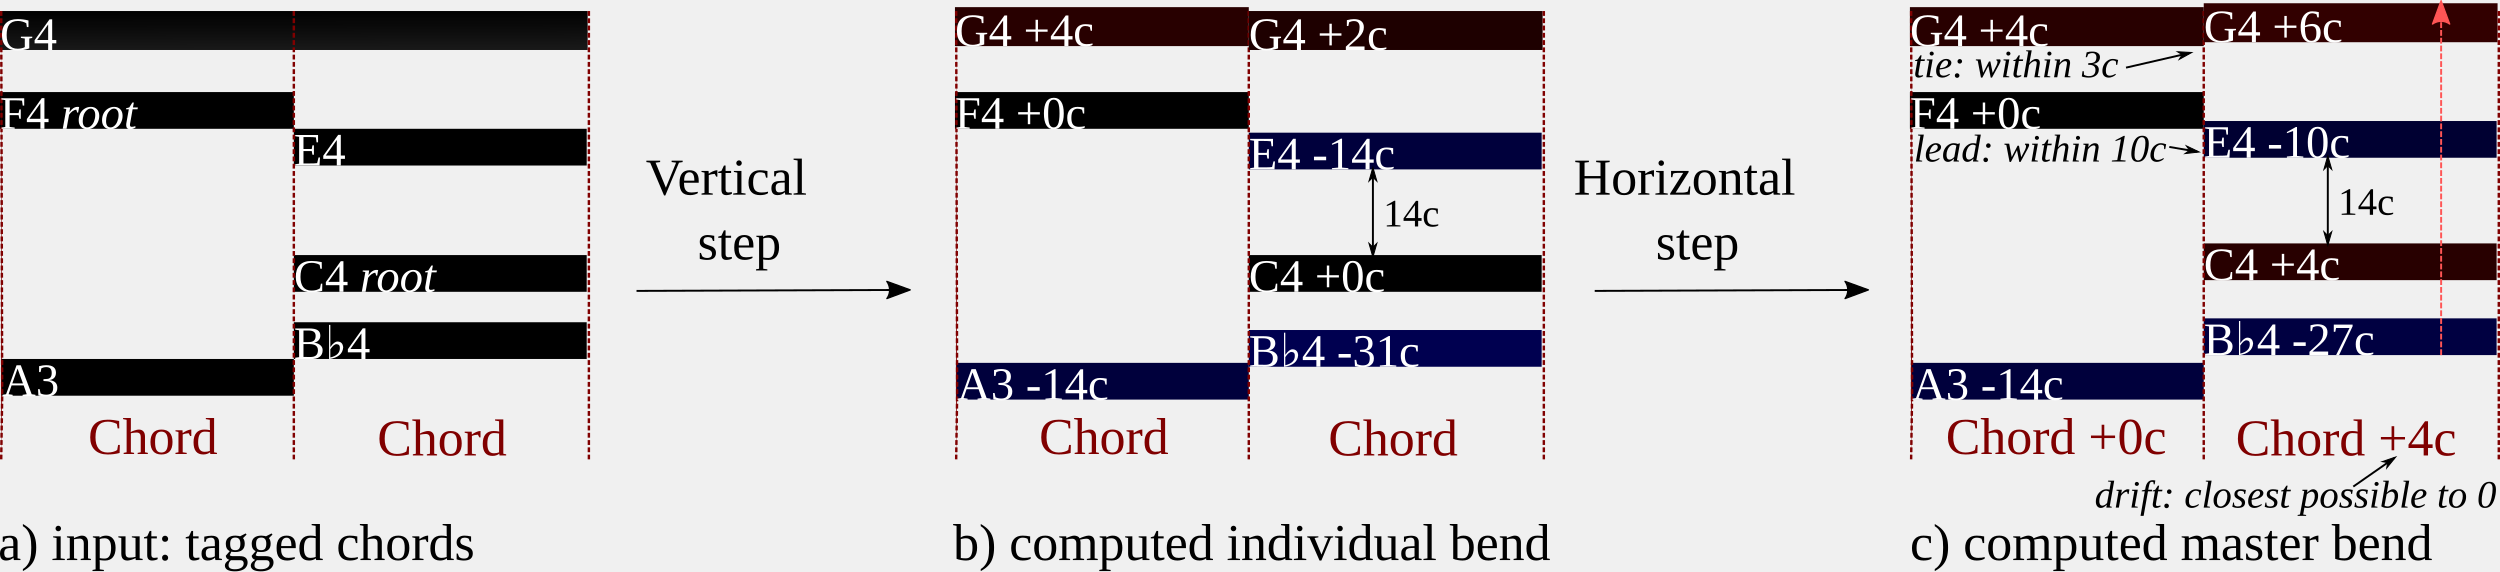
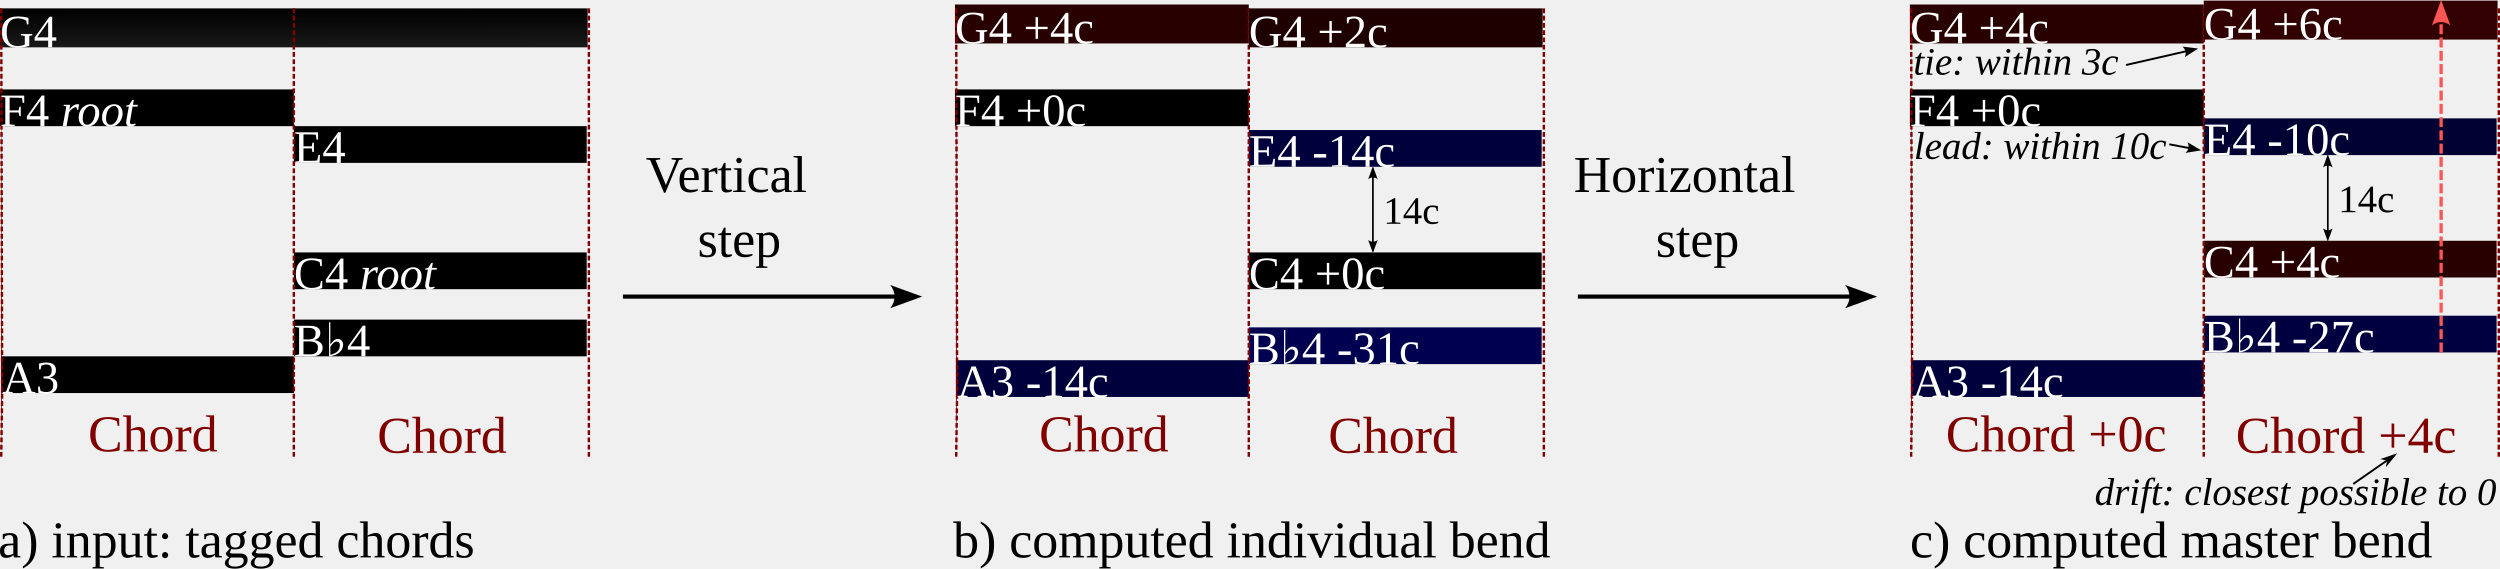
- <svg xmlns="http://www.w3.org/2000/svg" xmlns:xlink="http://www.w3.org/1999/xlink" width="340.33mm" height="77.769mm" viewBox="0 0 340.33 77.769" version="1.1" id="svg246">
+ <svg xmlns="http://www.w3.org/2000/svg" xmlns:xlink="http://www.w3.org/1999/xlink" width="340.33mm" height="77.409mm" viewBox="0 0 340.33 77.409" version="1.1" id="svg246">
  <defs id="defs243">
+     <marker style="overflow:visible" id="marker10010" refX="0" refY="0" orient="auto-start-reverse" markerWidth="7.7" markerHeight="5.6" viewBox="0 0 7.7 5.6" preserveAspectRatio="xMidYMid">
+       <path transform="scale(0.7)" d="M -2,-4 9,0 -2,4 c 2,-2.33 2,-5.66 0,-8 z" style="fill:context-stroke;fill-rule:evenodd;stroke:none" id="path10008" />
+     </marker>
+     <marker style="overflow:visible" id="marker9552" refX="0" refY="0" orient="auto-start-reverse" markerWidth="7.7" markerHeight="5.6" viewBox="0 0 7.7 5.6" preserveAspectRatio="xMidYMid">
+       <path transform="scale(0.7)" d="M -2,-4 9,0 -2,4 c 2,-2.33 2,-5.66 0,-8 z" style="fill:context-stroke;fill-rule:evenodd;stroke:none" id="path9550" />
+     </marker>
+     <marker style="overflow:visible" id="marker9270" refX="0" refY="0" orient="auto-start-reverse" markerWidth="7.7" markerHeight="5.6" viewBox="0 0 7.7 5.6" preserveAspectRatio="xMidYMid">
+       <path transform="scale(0.7)" d="M -2,-4 9,0 -2,4 c 2,-2.33 2,-5.66 0,-8 z" style="fill:context-stroke;fill-rule:evenodd;stroke:none" id="path9268" />
+     </marker>
+     <marker style="overflow:visible" id="marker8994" refX="0" refY="0" orient="auto-start-reverse" markerWidth="7.7" markerHeight="5.6" viewBox="0 0 7.7 5.6" preserveAspectRatio="xMidYMid">
+       <path transform="scale(0.7)" d="M -2,-4 9,0 -2,4 c 2,-2.33 2,-5.66 0,-8 z" style="fill:context-stroke;fill-rule:evenodd;stroke:none" id="path8992" />
+     </marker>
+     <marker style="overflow:visible" id="marker8752" refX="0" refY="0" orient="auto-start-reverse" markerWidth="7.7" markerHeight="5.6" viewBox="0 0 7.7 5.6" preserveAspectRatio="xMidYMid">
+       <path transform="scale(0.7)" d="M -2,-4 9,0 -2,4 c 2,-2.33 2,-5.66 0,-8 z" style="fill:context-stroke;fill-rule:evenodd;stroke:none" id="path8750" />
+     </marker>
+     <marker style="overflow:visible" id="marker8532" refX="0" refY="0" orient="auto-start-reverse" markerWidth="7.7" markerHeight="5.6" viewBox="0 0 7.7 5.6" preserveAspectRatio="xMidYMid">
+       <path transform="scale(0.7)" d="M -2,-4 9,0 -2,4 c 2,-2.33 2,-5.66 0,-8 z" style="fill:context-stroke;fill-rule:evenodd;stroke:none" id="path8530" />
+     </marker>
+     <marker style="overflow:visible" id="marker8174" refX="0" refY="0" orient="auto-start-reverse" markerWidth="7.7" markerHeight="5.6" viewBox="0 0 7.7 5.6" preserveAspectRatio="xMidYMid">
+       <path transform="scale(0.7)" d="M -2,-4 9,0 -2,4 c 2,-2.33 2,-5.66 0,-8 z" style="fill:context-stroke;fill-rule:evenodd;stroke:none" id="path8172" />
+     </marker>
+     <marker style="overflow:visible" id="Arrow2" refX="0" refY="0" orient="auto-start-reverse" markerWidth="7.7" markerHeight="5.6" viewBox="0 0 7.7 5.6" preserveAspectRatio="xMidYMid">
+       <path transform="scale(0.7)" d="M -2,-4 9,0 -2,4 c 2,-2.33 2,-5.66 0,-8 z" style="fill:context-stroke;fill-rule:evenodd;stroke:none" id="arrow2L" />
+     </marker>
    <marker style="overflow:visible" id="Arrow1Sstart" refX="0" refY="0" orient="auto">
      <path transform="matrix(0.2,0,0,0.2,1.2,0)" style="fill:context-stroke;fill-rule:evenodd;stroke:context-stroke;stroke-width:1pt" d="M 0,0 5,-5 -12.5,0 5,5 Z" id="path39938" />
    </marker>
    <marker style="overflow:visible" id="marker54434" refX="0" refY="0" orient="auto">
      <path transform="matrix(0.4,0,0,0.4,4,0)" style="fill:context-stroke;fill-rule:evenodd;stroke:context-stroke;stroke-width:1pt" d="M 0,0 5,-5 -12.5,0 5,5 Z" id="path54432" />
    </marker>
    <marker style="overflow:visible" id="marker54344" refX="0" refY="0" orient="auto">
      <path transform="matrix(0.4,0,0,0.4,4,0)" style="fill:context-stroke;fill-rule:evenodd;stroke:context-stroke;stroke-width:1pt" d="M 0,0 5,-5 -12.5,0 5,5 Z" id="path54342" />
    </marker>
    <marker style="overflow:visible" id="Arrow1Mstart" refX="0" refY="0" orient="auto">
      <path transform="matrix(0.4,0,0,0.4,4,0)" style="fill:context-stroke;fill-rule:evenodd;stroke:context-stroke;stroke-width:1pt" d="M 0,0 5,-5 -12.5,0 5,5 Z" id="path39932" />
    </marker>
    <marker style="overflow:visible" id="Arrow1Mend" refX="0" refY="0" orient="auto">
      <path transform="matrix(-0.4,0,0,-0.4,-4,0)" style="fill:context-stroke;fill-rule:evenodd;stroke:context-stroke;stroke-width:1pt" d="M 0,0 5,-5 -12.5,0 5,5 Z" id="path39935" />
    </marker>
    <marker style="overflow:visible" id="marker54318" refX="0" refY="0" orient="auto">
      <path transform="matrix(-1.1,0,0,-1.1,-1.1,0)" d="M 8.719,4.034 -2.207,0.016 8.719,-4.002 c -1.745,2.372 -1.735,5.617 -6e-7,8.035 z" style="fill:context-stroke;fill-rule:evenodd;stroke:context-stroke;stroke-width:0.625;stroke-linejoin:round" id="path54316" />
    </marker>
    <marker style="overflow:visible" id="marker49683" refX="0" refY="0" orient="auto">
      <path transform="matrix(-1.1,0,0,-1.1,-1.1,0)" d="M 8.719,4.034 -2.207,0.016 8.719,-4.002 c -1.745,2.372 -1.735,5.617 -6e-7,8.035 z" style="fill:context-stroke;fill-rule:evenodd;stroke:context-stroke;stroke-width:0.625;stroke-linejoin:round" id="path49681" />
    </marker>
    <marker style="overflow:visible" id="Arrow2Lend" refX="0" refY="0" orient="auto">
      <path transform="matrix(-1.1,0,0,-1.1,-1.1,0)" d="M 8.719,4.034 -2.207,0.016 8.719,-4.002 c -1.745,2.372 -1.735,5.617 -6e-7,8.035 z" style="fill:context-stroke;fill-rule:evenodd;stroke:context-stroke;stroke-width:0.625;stroke-linejoin:round" id="path39947" />
    </marker>
    <linearGradient id="linearGradient601">
      <stop style="stop-color:#000000;stop-opacity:1;" offset="0" id="stop597" />
      <stop style="stop-color:#000000;stop-opacity:0;" offset="1" id="stop599" />
    </linearGradient>
    <linearGradient xlink:href="#linearGradient601" id="linearGradient603" x1="10" y1="4.484" x2="10.066" y2="30.667" gradientUnits="userSpaceOnUse" gradientTransform="matrix(2,0,0,2,-20,-8.96818)" />
  </defs>
-   <g id="layer1" transform="translate(0,1.500919)">
+   <g id="layer1" transform="translate(0,1.141091)">
    <rect style="fill:#000000;fill-rule:evenodd;stroke-width:0.409" id="rect316" width="40" height="5" x="2.0526394e-09" y="11.032" />
    <rect style="fill:#000000;fill-rule:evenodd;stroke-width:0.409" id="rect398" width="39.868" height="5" x="40" y="16.032" />
    <rect style="fill:url(#linearGradient603);fill-opacity:1;fill-rule:evenodd;stroke-width:0.596" id="rect518" width="80" height="5.304" x="2.0526394e-09" y="0" />
    <rect style="fill:#000000;fill-rule:evenodd;stroke-width:0.409" id="rect520" width="39.868" height="5" x="40" y="33.223" />
    <rect style="fill:#000000;fill-rule:evenodd;stroke-width:0.409" id="rect522" width="39.868" height="5" x="40" y="42.367" />
    <rect style="fill:#000000;fill-rule:evenodd;stroke-width:0.409" id="rect524" width="39.868" height="5" x="0.132" y="47.367" />
    <path style="fill:#800000;stroke:#800000;stroke-width:0.33;stroke-linecap:butt;stroke-linejoin:miter;stroke-miterlimit:4;stroke-dasharray:0.66, 0.33;stroke-dashoffset:0;stroke-opacity:1" d="m 0.165,4.152212e-4 0.132,52.366 -0.132,8.665" id="path1030" />
    <path style="fill:#800000;stroke:#800000;stroke-width:0.33;stroke-linecap:butt;stroke-linejoin:miter;stroke-miterlimit:4;stroke-dasharray:0.66, 0.33;stroke-dashoffset:0;stroke-opacity:1" d="M 40,4.152212e-4 V 61.032" id="path1032" />
    <text xml:space="preserve" style="font-style:normal;font-variant:normal;font-weight:normal;font-stretch:normal;font-size:7.056px;line-height:1.25;font-family:'Times New Roman';-inkscape-font-specification:'Times New Roman, Normal';font-variant-ligatures:normal;font-variant-caps:normal;font-variant-numeric:normal;font-variant-east-asian:normal;fill:#800000;fill-opacity:1;stroke:none;stroke-width:0.529" x="11.983" y="60.306" id="text1781">
      <tspan id="tspan1779" style="font-style:normal;font-variant:normal;font-weight:normal;font-stretch:normal;font-size:7.056px;font-family:'Times New Roman';-inkscape-font-specification:'Times New Roman, Normal';font-variant-ligatures:normal;font-variant-caps:normal;font-variant-numeric:normal;font-variant-east-asian:normal;fill:#800000;stroke-width:0.529" x="11.983" y="60.306">Chord</tspan>
    </text>
    <text xml:space="preserve" style="font-style:normal;font-variant:normal;font-weight:normal;font-stretch:normal;font-size:7.056px;line-height:1.25;font-family:'Times New Roman';-inkscape-font-specification:'Times New Roman, Normal';font-variant-ligatures:normal;font-variant-caps:normal;font-variant-numeric:normal;font-variant-east-asian:normal;fill:#800000;fill-opacity:1;stroke:none;stroke-width:0.529" x="51.356" y="60.5" id="text5836">
      <tspan id="tspan5834" style="font-style:normal;font-variant:normal;font-weight:normal;font-stretch:normal;font-size:7.056px;font-family:'Times New Roman';-inkscape-font-specification:'Times New Roman, Normal';font-variant-ligatures:normal;font-variant-caps:normal;font-variant-numeric:normal;font-variant-east-asian:normal;fill:#800000;stroke-width:0.529" x="51.356" y="60.5">Chord</tspan>
    </text>
    <text xml:space="preserve" style="font-size:6.35px;line-height:1.25;font-family:'Times New Roman';-inkscape-font-specification:'Times New Roman, Normal';stroke-width:0.265" x="2.0526394e-09" y="5.304" id="text9532">
      <tspan id="tspan9530" style="font-size:6.35px;fill:#ffffff;stroke-width:0.265" x="2.0526394e-09" y="5.304">G4</tspan>
    </text>
    <text xml:space="preserve" style="font-size:6.35px;line-height:1.25;font-family:'Times New Roman';-inkscape-font-specification:'Times New Roman, Normal';stroke-width:0.265" x="2.0526394e-09" y="16.032" id="text17404">
      <tspan id="tspan17402" style="font-size:6.35px;fill:#ffffff;stroke-width:0.265" x="2.0526394e-09" y="16.032">F4 <tspan style="font-style:italic" id="tspan49276">root</tspan>
      </tspan>
    </text>
    <text xml:space="preserve" style="font-size:6.35px;line-height:1.25;font-family:'Times New Roman';-inkscape-font-specification:'Times New Roman, Normal';stroke-width:0.265" x="0.296" y="52.412" id="text22006">
      <tspan id="tspan22004" style="font-size:6.35px;fill:#ffffff;stroke-width:0.265" x="0.296" y="52.412">A3</tspan>
    </text>
    <text xml:space="preserve" style="font-size:6.35px;line-height:1.25;font-family:'Times New Roman';-inkscape-font-specification:'Times New Roman, Normal';stroke-width:0.265" x="40" y="21.032" id="text23516">
      <tspan id="tspan23514" style="font-size:6.35px;fill:#ffffff;stroke-width:0.265" x="40" y="21.032">E4</tspan>
    </text>
    <text xml:space="preserve" style="font-size:6.35px;line-height:1.25;font-family:'Times New Roman';-inkscape-font-specification:'Times New Roman, Normal';stroke-width:0.265" x="40" y="38.223" id="text23952">
      <tspan id="tspan23950" style="font-size:6.35px;fill:#ffffff;stroke-width:0.265" x="40" y="38.223">C4 <tspan style="font-style:italic" id="tspan48996">root</tspan>
      </tspan>
    </text>
    <text xml:space="preserve" style="font-size:6.35px;line-height:1.25;font-family:'Times New Roman';-inkscape-font-specification:'Times New Roman, Normal';stroke-width:0.265" x="40" y="47.367" id="text24520">
      <tspan id="tspan24518" style="font-size:6.35px;fill:#ffffff;stroke-width:0.265" x="40" y="47.367">B♭4</tspan>
    </text>
    <rect style="fill:#000000;fill-rule:evenodd;stroke-width:0.409" id="rect25416" width="40" height="5" x="130" y="11.032" />
    <rect style="fill:#00003c;fill-opacity:1;fill-rule:evenodd;stroke-width:0.409" id="rect25418" width="39.868" height="5" x="170" y="16.561" />
    <rect style="fill:#280000;fill-opacity:1;fill-rule:evenodd;stroke-width:0.421" id="rect25420" width="40" height="5.304" x="130" y="-0.529" />
    <rect style="fill:#000000;fill-rule:evenodd;stroke-width:0.409" id="rect25422" width="39.868" height="5" x="170" y="33.223" />
    <rect style="fill:#000050;fill-opacity:1;fill-rule:evenodd;stroke-width:0.409" id="rect25424" width="39.868" height="5" x="170" y="43.425" />
    <rect style="fill:#00003c;fill-opacity:1;fill-rule:evenodd;stroke-width:0.409" id="rect25426" width="39.868" height="5" x="130.132" y="47.896" />
    <path style="fill:#800000;stroke:#800000;stroke-width:0.33;stroke-linecap:butt;stroke-linejoin:miter;stroke-miterlimit:4;stroke-dasharray:0.66, 0.33;stroke-dashoffset:0;stroke-opacity:1" d="M 130.165,4.152212e-4 130.297,52.367 130.165,61.032" id="path25428" />
    <path style="fill:#800000;stroke:#800000;stroke-width:0.33;stroke-linecap:butt;stroke-linejoin:miter;stroke-miterlimit:4;stroke-dasharray:0.66, 0.33;stroke-dashoffset:0;stroke-opacity:1" d="M 170,4.152212e-4 V 61.032" id="path25430" />
    <text xml:space="preserve" style="font-size:6.35px;line-height:1.25;font-family:'Times New Roman';-inkscape-font-specification:'Times New Roman, Normal';stroke-width:0.265" x="130" y="4.775" id="text25444">
      <tspan id="tspan25442" style="font-size:6.35px;fill:#ffffff;stroke-width:0.265" x="130" y="4.775">G4 +4c</tspan>
    </text>
    <text xml:space="preserve" style="font-size:6.35px;line-height:1.25;font-family:'Times New Roman';-inkscape-font-specification:'Times New Roman, Normal';stroke-width:0.265" x="130" y="16.032" id="text25448">
      <tspan id="tspan25446" style="font-size:6.35px;fill:#ffffff;stroke-width:0.265" x="130" y="16.032">F4 +0c</tspan>
    </text>
    <text xml:space="preserve" style="font-size:6.35px;line-height:1.25;font-family:'Times New Roman';-inkscape-font-specification:'Times New Roman, Normal';stroke-width:0.265" x="130.296" y="52.941" id="text25452">
      <tspan id="tspan25450" style="font-size:6.35px;fill:#ffffff;stroke-width:0.265" x="130.296" y="52.941">A3 -14c</tspan>
    </text>
    <text xml:space="preserve" style="font-size:6.35px;line-height:1.25;font-family:'Times New Roman';-inkscape-font-specification:'Times New Roman, Normal';stroke-width:0.265" x="170" y="21.561" id="text25456">
      <tspan id="tspan25454" style="font-size:6.35px;fill:#ffffff;stroke-width:0.265" x="170" y="21.561">E4 -14c</tspan>
    </text>
    <text xml:space="preserve" style="font-size:6.35px;line-height:1.25;font-family:'Times New Roman';-inkscape-font-specification:'Times New Roman, Normal';stroke-width:0.265" x="170" y="38.223" id="text25460">
      <tspan id="tspan25458" style="font-size:6.35px;fill:#ffffff;stroke-width:0.265" x="170" y="38.223">C4 +0c</tspan>
    </text>
    <text xml:space="preserve" style="font-size:6.35px;line-height:1.25;font-family:'Times New Roman';-inkscape-font-specification:'Times New Roman, Normal';stroke-width:0.265" x="170" y="48.425" id="text25464">
      <tspan id="tspan25462" style="font-size:6.35px;fill:#ffffff;stroke-width:0.265" x="170" y="48.425">B♭4 -31c</tspan>
    </text>
    <rect style="fill:#1e0000;fill-opacity:1;fill-rule:evenodd;stroke-width:0.421" id="rect26155" width="40" height="5.304" x="170" y="0" />
    <text xml:space="preserve" style="font-size:6.35px;line-height:1.25;font-family:'Times New Roman';-inkscape-font-specification:'Times New Roman, Normal';stroke-width:0.265" x="170" y="5.304" id="text26159">
      <tspan id="tspan26157" style="font-size:6.35px;fill:#ffffff;stroke-width:0.265" x="170" y="5.304">G4 +2c</tspan>
    </text>
    <path style="fill:#800000;stroke:#800000;stroke-width:0.33;stroke-linecap:butt;stroke-linejoin:miter;stroke-miterlimit:4;stroke-dasharray:0.66, 0.33;stroke-dashoffset:0;stroke-opacity:1" d="M 80.165,4.152212e-4 V 61.032" id="path33248" />
    <path style="fill:#800000;stroke:#800000;stroke-width:0.33;stroke-linecap:butt;stroke-linejoin:miter;stroke-miterlimit:4;stroke-dasharray:0.66, 0.33;stroke-dashoffset:0;stroke-opacity:1" d="M 210.165,4.152212e-4 V 61.032" id="path33394" />
    <rect style="fill:#000000;fill-rule:evenodd;stroke-width:0.409" id="rect34627" width="40" height="5" x="260" y="11.032" />
    <rect style="fill:#000032;fill-opacity:1;fill-rule:evenodd;stroke-width:0.409" id="rect34629" width="39.868" height="5" x="300" y="14.973" />
    <rect style="fill:#280000;fill-opacity:1;fill-rule:evenodd;stroke-width:0.421" id="rect34631" width="40" height="5.304" x="260" y="-0.529" />
    <rect style="fill:#280000;fill-opacity:1;fill-rule:evenodd;stroke-width:0.409;stroke-miterlimit:4;stroke-dasharray:none" id="rect34633" width="39.868" height="5" x="300" y="31.635" />
    <rect style="fill:#000041;fill-opacity:1;fill-rule:evenodd;stroke-width:0.409" id="rect34635" width="39.868" height="5" x="300" y="41.838" />
    <rect style="fill:#00003c;fill-opacity:1;fill-rule:evenodd;stroke-width:0.409" id="rect34637" width="39.868" height="5" x="260.132" y="47.896" />
    <path style="fill:#800000;stroke:#800000;stroke-width:0.33;stroke-linecap:butt;stroke-linejoin:miter;stroke-miterlimit:4;stroke-dasharray:0.66, 0.33;stroke-dashoffset:0;stroke-opacity:1" d="M 260.165,4.152212e-4 260.297,52.367 260.165,61.032" id="path34639" />
    <path style="fill:#800000;stroke:#800000;stroke-width:0.33;stroke-linecap:butt;stroke-linejoin:miter;stroke-miterlimit:4;stroke-dasharray:0.66, 0.33;stroke-dashoffset:0;stroke-opacity:1" d="M 300,0 V 61.031" id="path34641" />
    <text xml:space="preserve" style="font-size:6.35px;line-height:1.25;font-family:'Times New Roman';-inkscape-font-specification:'Times New Roman, Normal';stroke-width:0.265" x="260" y="4.775" id="text34645">
      <tspan id="tspan34643" style="font-size:6.35px;fill:#ffffff;stroke-width:0.265" x="260" y="4.775">G4 +4c</tspan>
    </text>
    <text xml:space="preserve" style="font-size:6.35px;line-height:1.25;font-family:'Times New Roman';-inkscape-font-specification:'Times New Roman, Normal';stroke-width:0.265" x="260" y="16.032" id="text34649">
      <tspan id="tspan34647" style="font-size:6.35px;fill:#ffffff;stroke-width:0.265" x="260" y="16.032">F4 +0c</tspan>
    </text>
    <text xml:space="preserve" style="font-size:6.35px;line-height:1.25;font-family:'Times New Roman';-inkscape-font-specification:'Times New Roman, Normal';stroke-width:0.265" x="260.296" y="52.941" id="text34653">
      <tspan id="tspan34651" style="font-size:6.35px;fill:#ffffff;stroke-width:0.265" x="260.296" y="52.941">A3 -14c</tspan>
    </text>
    <text xml:space="preserve" style="font-size:6.35px;line-height:1.25;font-family:'Times New Roman';-inkscape-font-specification:'Times New Roman, Normal';stroke-width:0.265" x="300" y="19.973" id="text34657">
      <tspan id="tspan34655" style="font-size:6.35px;fill:#ffffff;stroke-width:0.265" x="300" y="19.973">E4 -10c</tspan>
    </text>
    <text xml:space="preserve" style="font-size:6.35px;line-height:1.25;font-family:'Times New Roman';-inkscape-font-specification:'Times New Roman, Normal';stroke-width:0.265" x="300" y="36.635" id="text34661">
      <tspan id="tspan34659" style="font-size:6.35px;fill:#ffffff;stroke-width:0.265" x="300" y="36.635">C4 +4c</tspan>
    </text>
    <text xml:space="preserve" style="font-size:6.35px;line-height:1.25;font-family:'Times New Roman';-inkscape-font-specification:'Times New Roman, Normal';stroke-width:0.265" x="300" y="46.838" id="text34665">
      <tspan id="tspan34663" style="font-size:6.35px;fill:#ffffff;stroke-width:0.265" x="300" y="46.838">B♭4 -27c</tspan>
    </text>
    <rect style="fill:#320000;fill-opacity:1;fill-rule:evenodd;stroke-width:0.421" id="rect34667" width="40" height="5.304" x="300" y="-1.058" />
    <text xml:space="preserve" style="font-size:6.35px;line-height:1.25;font-family:'Times New Roman';-inkscape-font-specification:'Times New Roman, Normal';stroke-width:0.265" x="300" y="4.246" id="text34671">
      <tspan id="tspan34669" style="font-size:6.35px;fill:#ffffff;stroke-width:0.265" x="300" y="4.246">G4 +6c</tspan>
    </text>
    <path style="fill:#800000;stroke:#800000;stroke-width:0.33;stroke-linecap:butt;stroke-linejoin:miter;stroke-miterlimit:4;stroke-dasharray:0.66, 0.33;stroke-dashoffset:0;stroke-opacity:1" d="M 340.165,0 V 61.031" id="path34673" />
    <text xml:space="preserve" style="font-style:normal;font-variant:normal;font-weight:normal;font-stretch:normal;font-size:7.056px;line-height:1.25;font-family:'Times New Roman';-inkscape-font-specification:'Times New Roman, Normal';font-variant-ligatures:normal;font-variant-caps:normal;font-variant-numeric:normal;font-variant-east-asian:normal;fill:#800000;fill-opacity:1;stroke:none;stroke-width:0.529" x="264.884" y="60.306" id="text34677">
      <tspan id="tspan34675" style="font-style:normal;font-variant:normal;font-weight:normal;font-stretch:normal;font-size:7.056px;font-family:'Times New Roman';-inkscape-font-specification:'Times New Roman, Normal';font-variant-ligatures:normal;font-variant-caps:normal;font-variant-numeric:normal;font-variant-east-asian:normal;fill:#800000;stroke-width:0.529" x="264.884" y="60.306">Chord +0c</tspan>
    </text>
    <text xml:space="preserve" style="font-style:normal;font-variant:normal;font-weight:normal;font-stretch:normal;font-size:7.056px;line-height:1.25;font-family:'Times New Roman';-inkscape-font-specification:'Times New Roman, Normal';font-variant-ligatures:normal;font-variant-caps:normal;font-variant-numeric:normal;font-variant-east-asian:normal;fill:#800000;fill-opacity:1;stroke:none;stroke-width:0.529" x="304.353" y="60.5" id="text34681">
      <tspan id="tspan34679" style="font-style:normal;font-variant:normal;font-weight:normal;font-stretch:normal;font-size:7.056px;font-family:'Times New Roman';-inkscape-font-specification:'Times New Roman, Normal';font-variant-ligatures:normal;font-variant-caps:normal;font-variant-numeric:normal;font-variant-east-asian:normal;fill:#800000;stroke-width:0.529" x="304.353" y="60.5">Chord +4c</tspan>
    </text>
-     <path style="fill:none;stroke:#000000;stroke-width:0.265;stroke-linecap:butt;stroke-linejoin:miter;stroke-miterlimit:4;stroke-dasharray:none;stroke-opacity:1;marker-end:url(#Arrow2Lend)" d="M 86.651,38.1 123.56,37.968" id="path39924" />
    <text xml:space="preserve" style="font-size:7.056px;line-height:1.25;font-family:'Times New Roman';-inkscape-font-specification:'Times New Roman, Normal';stroke-width:0.265" x="105.058" y="25.003" id="text40958">
      <tspan id="tspan40956" style="text-align:center;text-anchor:middle;stroke-width:0.265" x="105.058" y="25.003">Vertical</tspan>
      <tspan style="text-align:center;text-anchor:middle;stroke-width:0.265" x="105.058" y="33.823" id="tspan40960">step</tspan>
    </text>
-     <path style="fill:none;stroke:#000000;stroke-width:0.265;stroke-linecap:butt;stroke-linejoin:miter;stroke-miterlimit:4;stroke-dasharray:none;stroke-opacity:1;marker-end:url(#Arrow2Lend)" d="M 217.091,38.1 254,37.968" id="path43066" />
    <text xml:space="preserve" style="font-size:7.056px;line-height:1.25;font-family:'Times New Roman';-inkscape-font-specification:'Times New Roman, Normal';stroke-width:0.265" x="235.497" y="25.003" id="text43072">
      <tspan id="tspan43068" style="text-align:center;text-anchor:middle;stroke-width:0.265" x="235.497" y="25.003">Horizontal</tspan>
      <tspan style="text-align:center;text-anchor:middle;stroke-width:0.265" x="235.497" y="33.823" id="tspan43070">step</tspan>
    </text>
    <text xml:space="preserve" style="font-style:normal;font-variant:normal;font-weight:normal;font-stretch:normal;font-size:7.056px;line-height:1.25;font-family:'Times New Roman';-inkscape-font-specification:'Times New Roman, Normal';font-variant-ligatures:normal;font-variant-caps:normal;font-variant-numeric:normal;font-variant-east-asian:normal;fill:#800000;fill-opacity:1;stroke:none;stroke-width:0.529" x="141.449" y="60.306" id="text49458">
      <tspan id="tspan49456" style="font-style:normal;font-variant:normal;font-weight:normal;font-stretch:normal;font-size:7.056px;font-family:'Times New Roman';-inkscape-font-specification:'Times New Roman, Normal';font-variant-ligatures:normal;font-variant-caps:normal;font-variant-numeric:normal;font-variant-east-asian:normal;fill:#800000;stroke-width:0.529" x="141.449" y="60.306">Chord</tspan>
    </text>
    <text xml:space="preserve" style="font-style:normal;font-variant:normal;font-weight:normal;font-stretch:normal;font-size:7.056px;line-height:1.25;font-family:'Times New Roman';-inkscape-font-specification:'Times New Roman, Normal';font-variant-ligatures:normal;font-variant-caps:normal;font-variant-numeric:normal;font-variant-east-asian:normal;fill:#800000;fill-opacity:1;stroke:none;stroke-width:0.529" x="180.822" y="60.5" id="text49462">
      <tspan id="tspan49460" style="font-style:normal;font-variant:normal;font-weight:normal;font-stretch:normal;font-size:7.056px;font-family:'Times New Roman';-inkscape-font-specification:'Times New Roman, Normal';font-variant-ligatures:normal;font-variant-caps:normal;font-variant-numeric:normal;font-variant-east-asian:normal;fill:#800000;stroke-width:0.529" x="180.822" y="60.5">Chord</tspan>
    </text>
-     <path style="fill:#00ffff;fill-opacity:1;stroke:#ff5555;stroke-width:0.265;stroke-linecap:butt;stroke-linejoin:miter;stroke-miterlimit:4;stroke-dasharray:0.795, 0.265;stroke-dashoffset:0;stroke-opacity:1;marker-end:url(#Arrow2Lend)" d="M 332.315,46.838 V -1.058" id="path49679" />
-     <path style="fill:#000000;stroke:#000000;stroke-width:0.265;stroke-linecap:butt;stroke-linejoin:miter;stroke-miterlimit:4;stroke-dasharray:none;stroke-opacity:1;marker-start:url(#marker54344);marker-end:url(#Arrow1Mend)" d="M 186.897,21.561 V 33.223" id="path54214" />
+     <path style="fill:#00ffff;fill-opacity:1;stroke:#ff5555;stroke-width:0.451;stroke-linecap:butt;stroke-linejoin:miter;stroke-miterlimit:4;stroke-dasharray:1.354, 0.451;stroke-dashoffset:0;stroke-opacity:1;marker-end:url(#marker10010)" d="M 332.315,46.838 V 1.703" id="path49679" />
+     <path style="fill:#000000;stroke:#000000;stroke-width:0.232;stroke-linecap:butt;stroke-linejoin:miter;stroke-miterlimit:4;stroke-dasharray:none;stroke-opacity:1;marker-start:url(#marker8752);marker-end:url(#marker8994)" d="M 186.897,22.941 V 31.843" id="path54214" />
    <text xml:space="preserve" style="font-size:5.292px;line-height:1.25;font-family:'Times New Roman';-inkscape-font-specification:'Times New Roman, Normal';stroke-width:0.265" x="188.315" y="29.329" id="text56269">
      <tspan id="tspan56267" style="font-size:5.292px;stroke-width:0.265" x="188.315" y="29.329">14c</tspan>
    </text>
-     <path style="fill:#000000;stroke:#000000;stroke-width:0.265;stroke-linecap:butt;stroke-linejoin:miter;stroke-miterlimit:4;stroke-dasharray:none;stroke-opacity:1;marker-start:url(#marker54344);marker-end:url(#Arrow1Mend)" d="M 316.89,19.973 V 31.635" id="path57535" />
+     <path style="fill:#000000;stroke:#000000;stroke-width:0.232;stroke-linecap:butt;stroke-linejoin:miter;stroke-miterlimit:3.9;stroke-dasharray:none;stroke-opacity:1;marker-start:url(#marker9270);marker-end:url(#marker9552)" d="m 316.89,21.328 v 8.944" id="path57535" />
    <text xml:space="preserve" style="font-size:5.292px;line-height:1.25;font-family:'Times New Roman';-inkscape-font-specification:'Times New Roman, Normal';stroke-width:0.265" x="318.308" y="27.742" id="text57539">
      <tspan id="tspan57537" style="font-size:5.292px;stroke-width:0.265" x="318.308" y="27.742">14c</tspan>
    </text>
    <text xml:space="preserve" style="font-size:5.292px;line-height:1.25;font-family:'Times New Roman';-inkscape-font-specification:'Times New Roman, Normal';stroke-width:0.265" x="260.534" y="20.495" id="text1526">
      <tspan id="tspan1524" style="font-style:italic;font-size:5.292px;stroke-width:0.265" x="260.534" y="20.495">lead: within 10c</tspan>
    </text>
-     <path style="fill:none;stroke:#000000;stroke-width:0.265px;stroke-linecap:butt;stroke-linejoin:miter;stroke-opacity:1;marker-end:url(#Arrow1Mend)" d="m 295.31,18.503 3.808,0.643" id="path8027" />
+     <path style="fill:none;stroke:#000000;stroke-width:0.265px;stroke-linecap:butt;stroke-linejoin:miter;stroke-opacity:1;marker-end:url(#marker8174)" d="m 295.31,18.503 2.7,0.511" id="path8027" />
    <text xml:space="preserve" style="font-size:5.292px;line-height:1.25;font-family:'Times New Roman';-inkscape-font-specification:'Times New Roman, Normal';stroke-width:0.265" x="260.468" y="9.019" id="text9100">
      <tspan id="tspan9098" style="font-style:italic;font-size:5.292px;stroke-width:0.265" x="260.468" y="9.019">tie: within 3c</tspan>
    </text>
-     <path style="fill:none;stroke:#000000;stroke-width:0.265px;stroke-linecap:butt;stroke-linejoin:miter;stroke-opacity:1;marker-end:url(#Arrow1Mend)" d="M 289.418,7.706 298.102,5.706" id="path9962" />
+     <path style="fill:none;stroke:#000000;stroke-width:0.265px;stroke-linecap:butt;stroke-linejoin:miter;stroke-opacity:1;marker-end:url(#marker8532)" d="m 289.418,7.706 8.188,-1.868" id="path9962" />
    <text xml:space="preserve" style="font-size:5.292px;line-height:1.25;font-family:'Times New Roman';-inkscape-font-specification:'Times New Roman, Normal';stroke-width:0.265" x="285.155" y="67.601" id="text14610">
      <tspan id="tspan14608" style="font-style:italic;font-size:5.292px;stroke-width:0.265" x="285.155" y="67.601">drift: closest possible to 0</tspan>
    </text>
    <path style="fill:none;stroke:#000000;stroke-width:0.265px;stroke-linecap:butt;stroke-linejoin:miter;stroke-opacity:1;marker-end:url(#Arrow1Mend)" d="m 320.357,64.738 1.755,-1.223 3.158,-2.201 0.644,-0.449" id="path17028" />
    <text xml:space="preserve" style="font-size:7.056px;line-height:1.25;font-family:'Times New Roman';-inkscape-font-specification:'Times New Roman, Normal';stroke-width:0.265" x="-0.251" y="74.745" id="text2560">
      <tspan id="tspan2558" style="stroke-width:0.265" x="-0.251" y="74.745">a) input: tagged chords</tspan>
    </text>
    <text xml:space="preserve" style="font-size:7.056px;line-height:1.25;font-family:'Times New Roman';-inkscape-font-specification:'Times New Roman, Normal';stroke-width:0.265" x="129.749" y="74.745" id="text4162">
      <tspan id="tspan4160" style="stroke-width:0.265" x="129.749" y="74.745">b) computed individual bend</tspan>
    </text>
    <text xml:space="preserve" style="font-size:7.056px;line-height:1.25;font-family:'Times New Roman';-inkscape-font-specification:'Times New Roman, Normal';stroke-width:0.265" x="260.017" y="74.745" id="text4374">
      <tspan id="tspan4372" style="stroke-width:0.265" x="260.017" y="74.745">c) computed master bend</tspan>
    </text>
+     <path style="fill:none;stroke:#000000;stroke-width:0.565;stroke-linecap:butt;stroke-linejoin:miter;stroke-dasharray:none;stroke-opacity:1;marker-end:url(#Arrow2)" d="m 214.798,39.235 h 37.174" id="path7785" />
+     <path style="fill:none;stroke:#000000;stroke-width:0.565;stroke-linecap:butt;stroke-linejoin:miter;stroke-dasharray:none;stroke-opacity:1;marker-end:url(#Arrow2)" d="m 84.798,39.235 h 37.174" id="path11414" />
  </g>
</svg>
